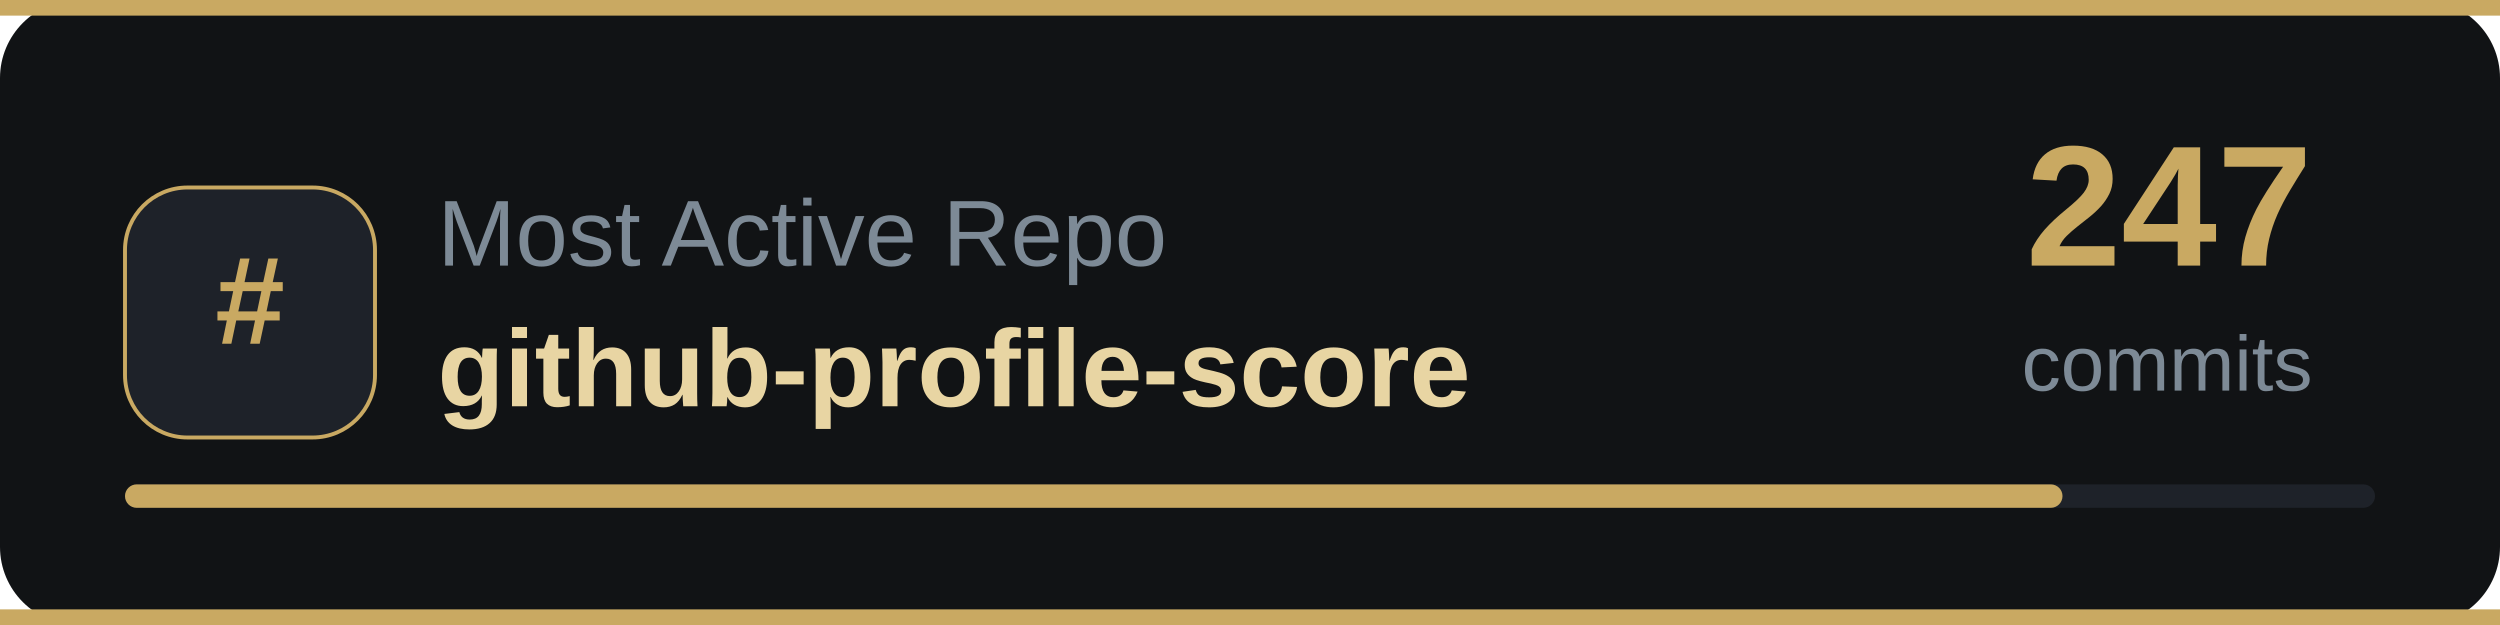
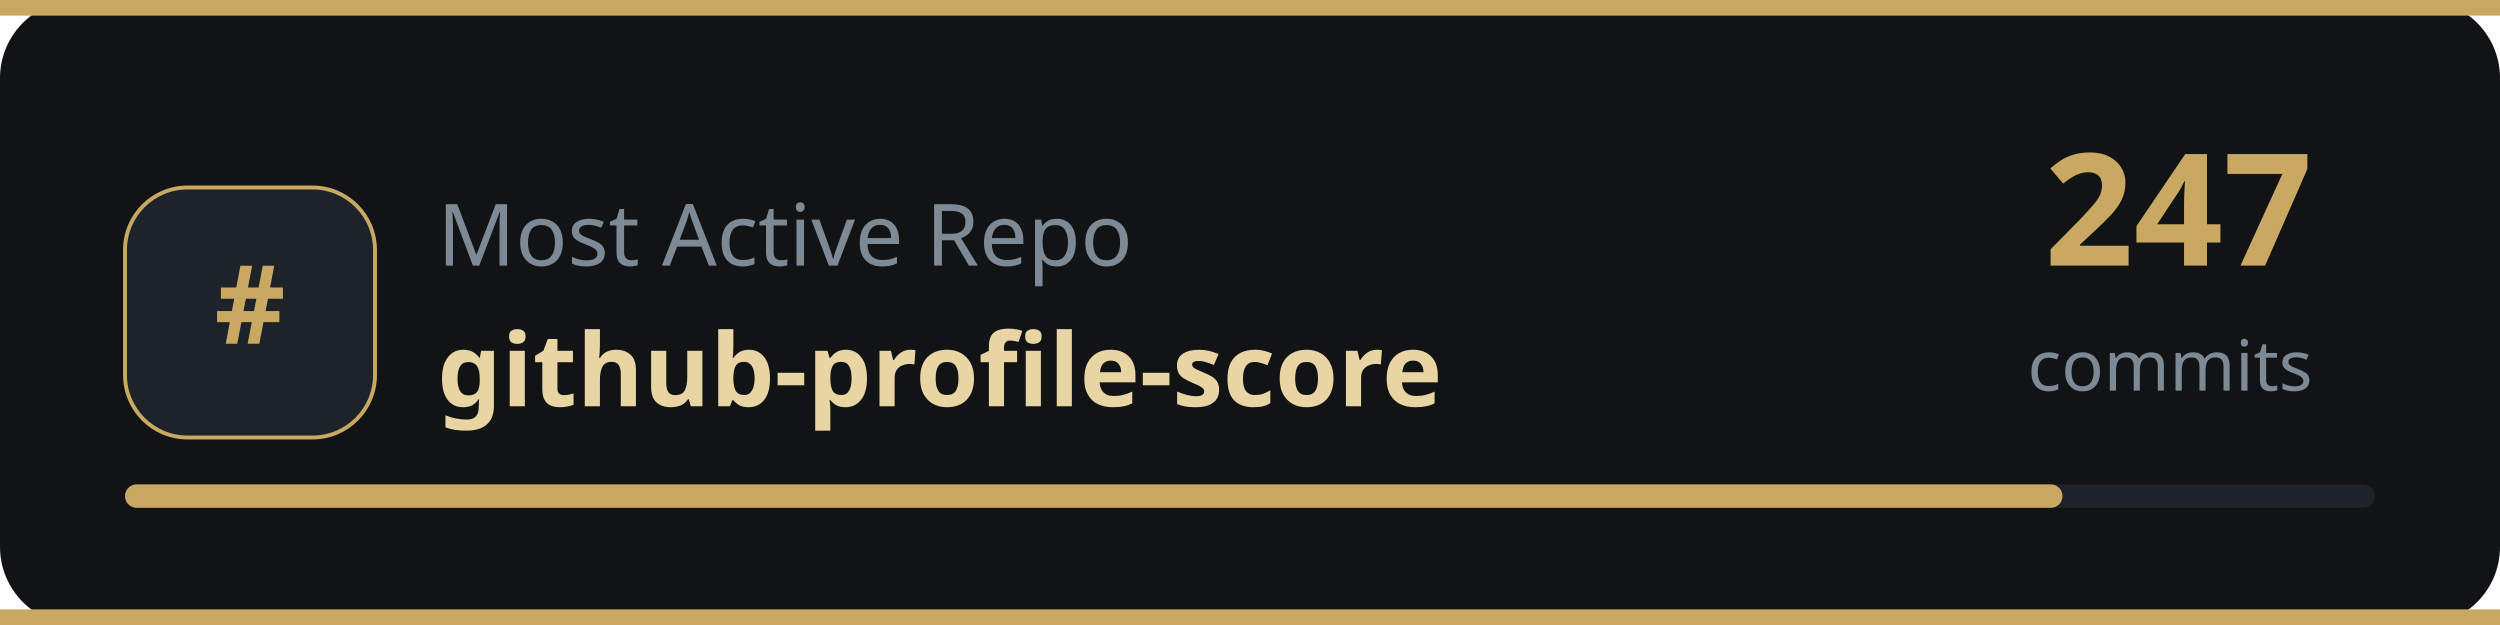
- <svg xmlns="http://www.w3.org/2000/svg" width="320" height="80" viewBox="0 0 320 80">
+ <svg xmlns="http://www.w3.org/2000/svg" viewBox="0 0 320 80">
  <rect width="320" height="80" fill="#111315" rx="10" />
  <rect width="320" height="2" fill="#c9a962" rx="0" />
  <rect x="16" y="24" width="32" height="32" rx="8" fill="#1e2229" stroke="#c9a962" stroke-width="0.5" />
-   <text x="32" y="44" font-family="'Segoe UI', 'Helvetica Neue', Arial, sans-serif" font-size="16" fill="#c9a962" text-anchor="middle" font-weight="700">#</text>
-   <text x="56" y="34" font-family="'Segoe UI', 'Helvetica Neue', Arial, sans-serif" font-size="12" fill="#7d8a96">Most Active Repo</text>
-   <text x="56" y="52" font-family="'Segoe UI', 'Helvetica Neue', Arial, sans-serif" font-size="14" fill="#e8d5a3" font-weight="600">github-profile-score</text>
-   <text x="296" y="34" font-family="'Segoe UI', 'Helvetica Neue', Arial, sans-serif" font-size="22" fill="#c9a962" text-anchor="end" font-weight="700">247</text>
-   <text x="296" y="50" font-family="'Segoe UI', 'Helvetica Neue', Arial, sans-serif" font-size="10" fill="#7d8a96" text-anchor="end">commits</text>
+   <text x="32" y="44" font-family="sans-serif" font-size="14" fill="#c9a962" text-anchor="middle" font-weight="700">#</text>
+   <text x="56" y="34" font-family="sans-serif" font-size="11" fill="#7d8a96">Most Active Repo</text>
+   <text x="56" y="52" font-family="sans-serif" font-size="13" fill="#e8d5a3" font-weight="600">github-profile-score</text>
+   <text x="296" y="34" font-family="sans-serif" font-size="20" fill="#c9a962" text-anchor="end" font-weight="700">247</text>
+   <text x="296" y="50" font-family="sans-serif" font-size="9" fill="#7d8a96" text-anchor="end">commits</text>
  <rect x="16" y="62" width="288" height="3" rx="1.5" fill="#1e2229" />
  <rect x="16" y="62" width="248" height="3" rx="1.5" fill="#c9a962" />
  <rect y="78" width="320" height="2" fill="#c9a962" rx="0" />
</svg>
